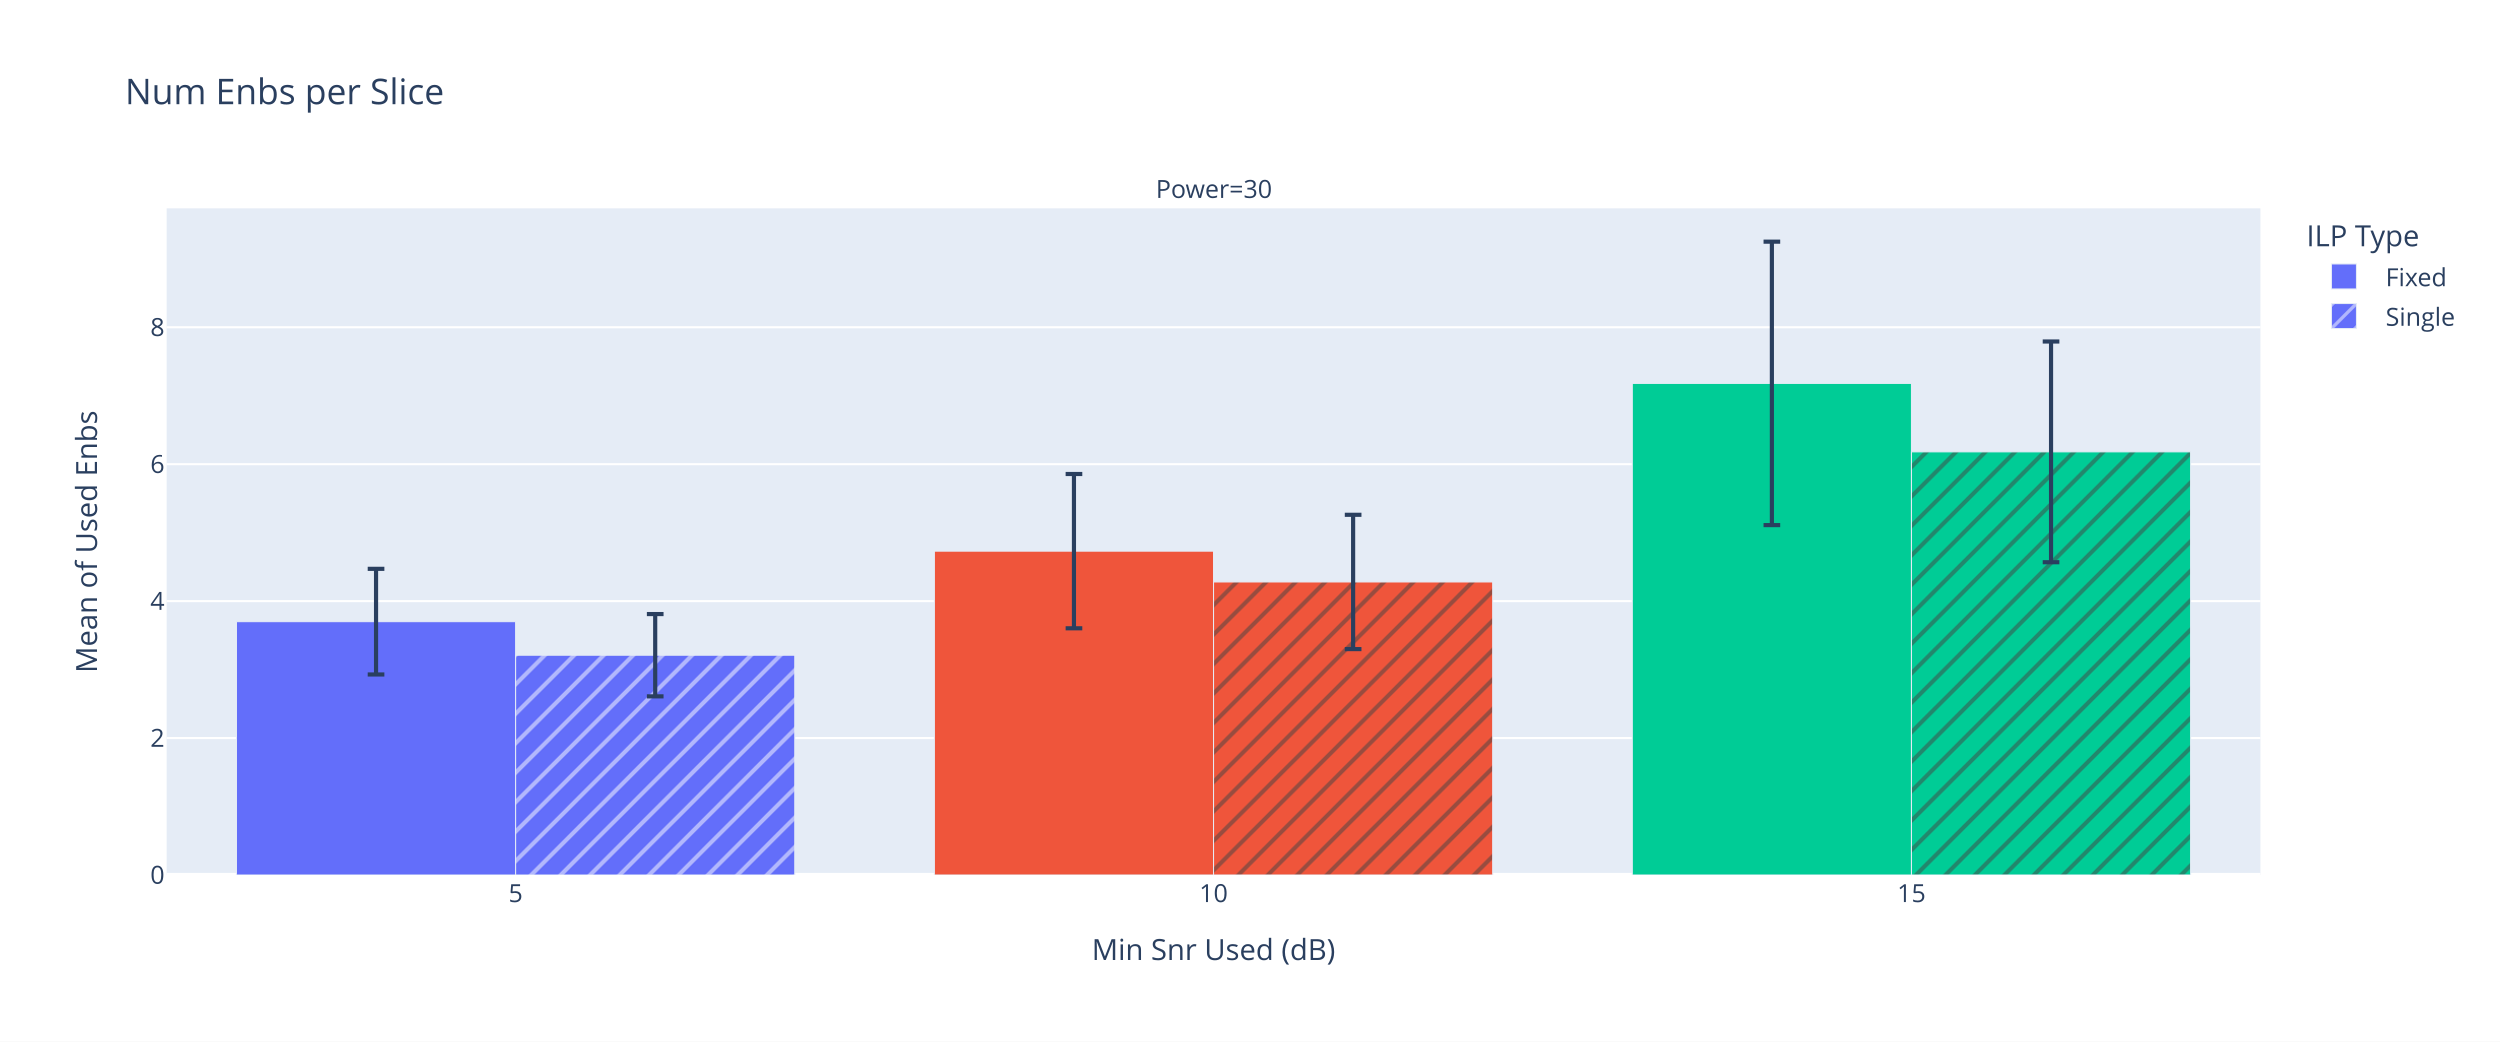
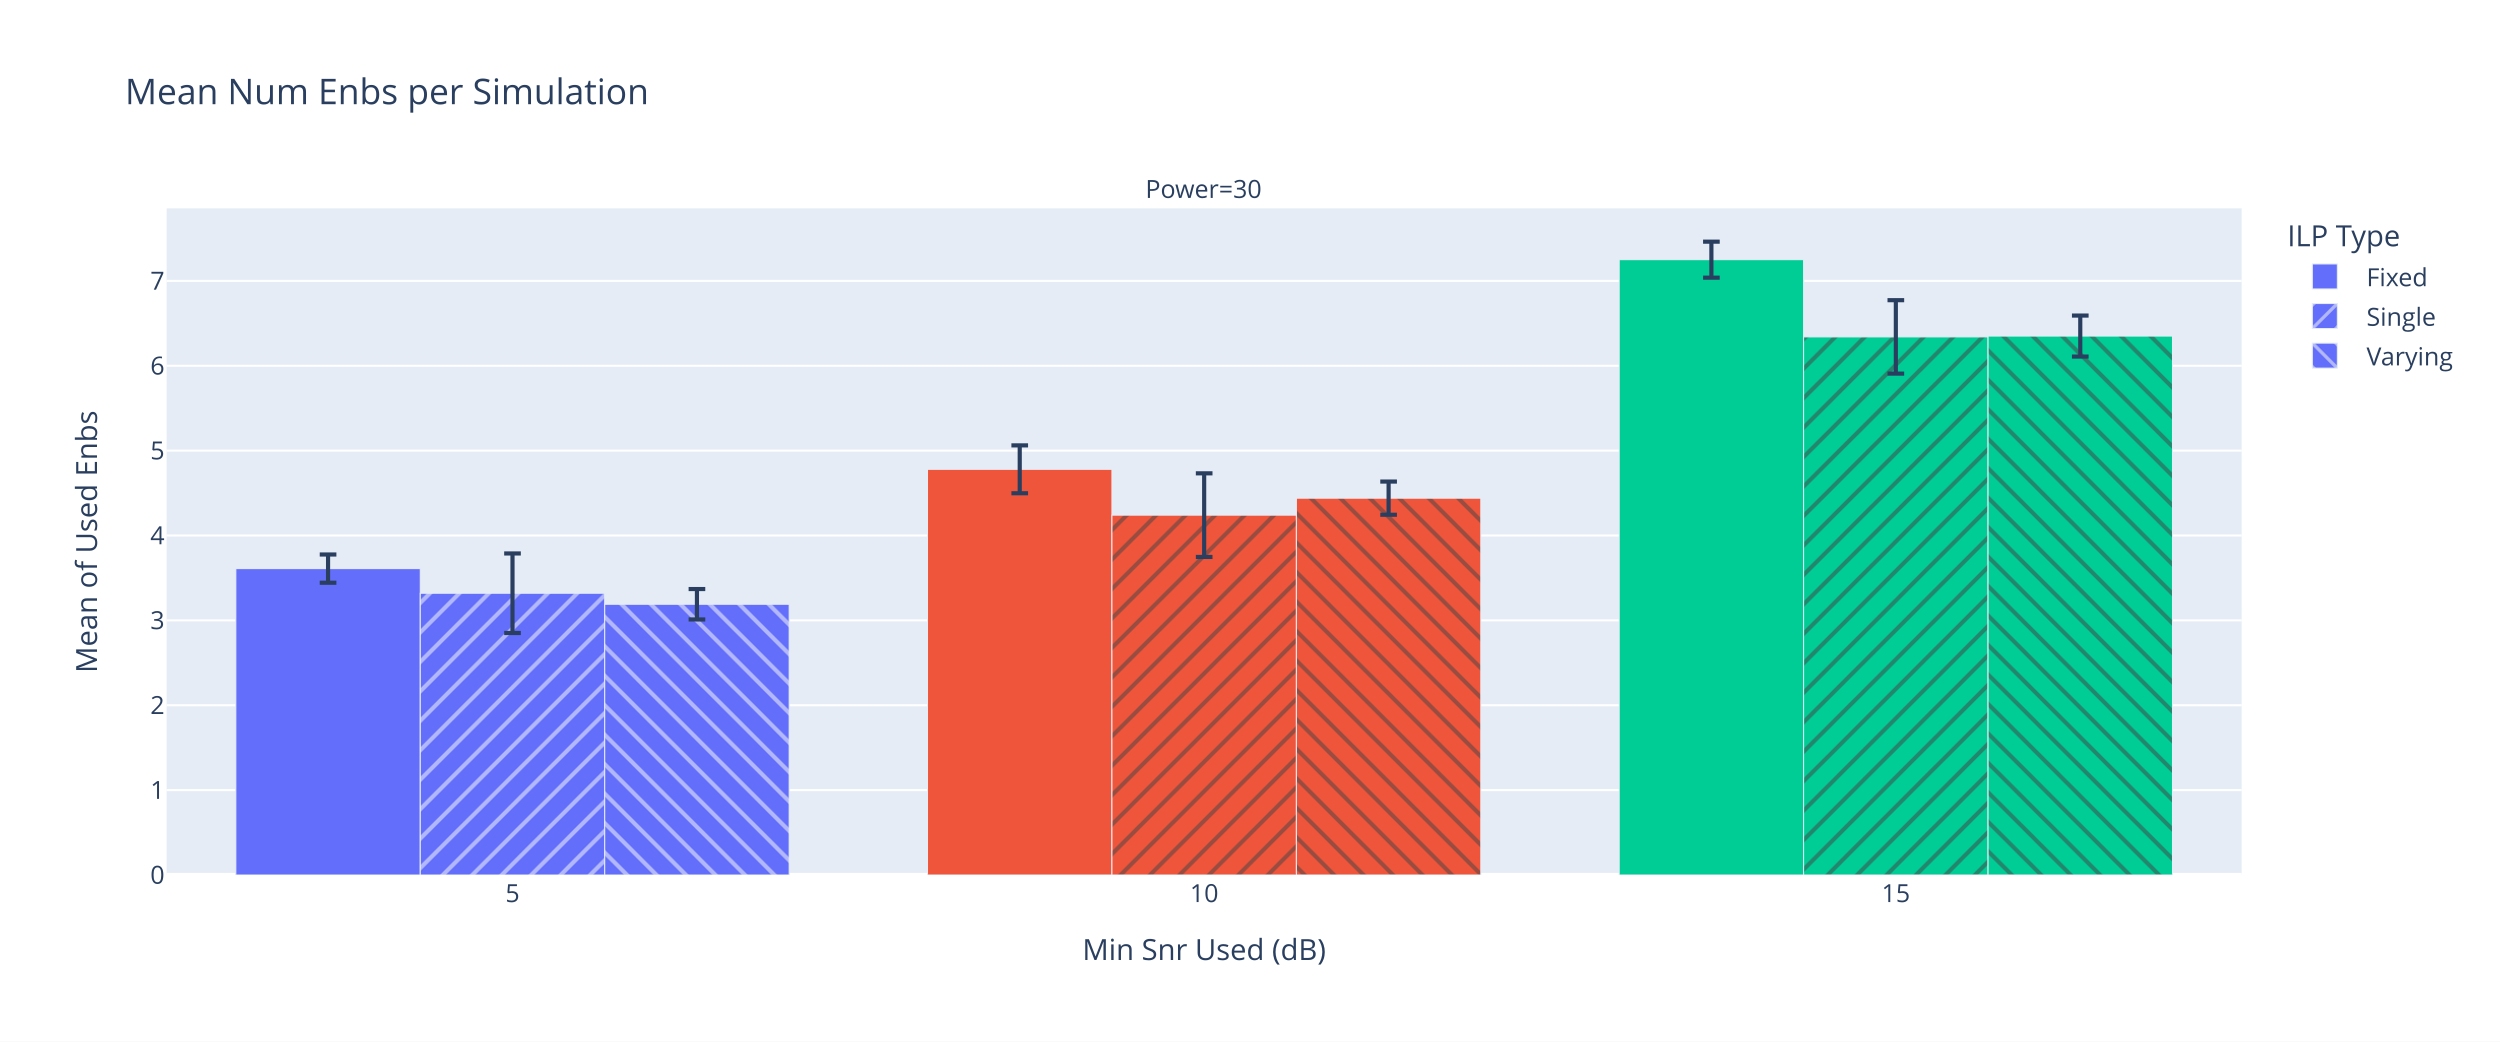
<svg xmlns="http://www.w3.org/2000/svg" class="main-svg" width="1200" height="500" style="" viewBox="0 0 1200 500">
  <rect x="0" y="0" width="1200" height="500" style="fill: rgb(255, 255, 255); fill-opacity: 1;" />
-   <defs id="defs-7af173">
+   <defs id="defs-cbb36b">
    <g class="clips">
-       <clipPath id="clip7af173xyplot" class="plotclip">
-         <rect width="1005" height="320" />
+       <clipPath id="clipcbb36bxyplot" class="plotclip">
+         <rect width="996" height="320" />
      </clipPath>
-       <clipPath class="axesclip" id="clip7af173x">
-         <rect x="80" y="0" width="1005" height="500" />
+       <clipPath class="axesclip" id="clipcbb36bx">
+         <rect x="80" y="0" width="996" height="500" />
      </clipPath>
-       <clipPath class="axesclip" id="clip7af173y">
+       <clipPath class="axesclip" id="clipcbb36by">
        <rect x="0" y="100" width="1200" height="320" />
      </clipPath>
-       <clipPath class="axesclip" id="clip7af173xy">
-         <rect x="80" y="100" width="1005" height="320" />
+       <clipPath class="axesclip" id="clipcbb36bxy">
+         <rect x="80" y="100" width="996" height="320" />
      </clipPath>
    </g>
    <g class="gradients" />
    <g class="patterns">
-       <pattern id="p7af173-legend-3c09bc" width="14.142px" height="14.142px" patternUnits="userSpaceOnUse" patternTransform="scale(0.8)">
+       <pattern id="pcbb36b-legend-118330" width="14.142px" height="14.142px" patternUnits="userSpaceOnUse" patternTransform="scale(0.8)">
        <rect width="14.142px" height="14.142px" fill="#636efa" />
        <path d="M-3.536,3.536l7.071,-7.071M0,14.142L14.142,0M10.607,17.678l7.071,-7.071" opacity="0.5" stroke="#fff" stroke-width="2px" />
      </pattern>
-       <pattern id="p7af173-3c09bc" width="14.142px" height="14.142px" patternUnits="userSpaceOnUse" patternTransform="">
+       <pattern id="pcbb36b-legend-09b10f" width="14.142px" height="14.142px" patternUnits="userSpaceOnUse" patternTransform="scale(0.8)">
+         <rect width="14.142px" height="14.142px" fill="#636efa" />
+         <path d="M10.607,-3.536l7.071,7.071M0,0L14.142,14.142M-3.536,10.607l7.071,7.071" opacity="0.5" stroke="#fff" stroke-width="2px" />
+       </pattern>
+       <pattern id="pcbb36b-118330" width="14.142px" height="14.142px" patternUnits="userSpaceOnUse" patternTransform="">
        <rect width="14.142px" height="14.142px" fill="#636efa" />
        <path d="M-3.536,3.536l7.071,-7.071M0,14.142L14.142,0M10.607,17.678l7.071,-7.071" opacity="0.5" stroke="#fff" stroke-width="2px" />
      </pattern>
-       <pattern id="p7af173-c9fa5c" width="14.142px" height="14.142px" patternUnits="userSpaceOnUse" patternTransform="">
+       <pattern id="pcbb36b-09b10f" width="14.142px" height="14.142px" patternUnits="userSpaceOnUse" patternTransform="">
+         <rect width="14.142px" height="14.142px" fill="#636efa" />
+         <path d="M10.607,-3.536l7.071,7.071M0,0L14.142,14.142M-3.536,10.607l7.071,7.071" opacity="0.5" stroke="#fff" stroke-width="2px" />
+       </pattern>
+       <pattern id="pcbb36b-9903b0" width="14.142px" height="14.142px" patternUnits="userSpaceOnUse" patternTransform="">
        <rect width="14.142px" height="14.142px" fill="#EF553B" />
        <path d="M-3.536,3.536l7.071,-7.071M0,14.142L14.142,0M10.607,17.678l7.071,-7.071" opacity="0.5" stroke="#444" stroke-width="2px" />
      </pattern>
-       <pattern id="p7af173-643a96" width="14.142px" height="14.142px" patternUnits="userSpaceOnUse" patternTransform="">
+       <pattern id="pcbb36b-bbc622" width="14.142px" height="14.142px" patternUnits="userSpaceOnUse" patternTransform="">
+         <rect width="14.142px" height="14.142px" fill="#EF553B" />
+         <path d="M10.607,-3.536l7.071,7.071M0,0L14.142,14.142M-3.536,10.607l7.071,7.071" opacity="0.5" stroke="#444" stroke-width="2px" />
+       </pattern>
+       <pattern id="pcbb36b-cab4e7" width="14.142px" height="14.142px" patternUnits="userSpaceOnUse" patternTransform="">
        <rect width="14.142px" height="14.142px" fill="#00cc96" />
        <path d="M-3.536,3.536l7.071,-7.071M0,14.142L14.142,0M10.607,17.678l7.071,-7.071" opacity="0.5" stroke="#444" stroke-width="2px" />
      </pattern>
+       <pattern id="pcbb36b-b8f85b" width="14.142px" height="14.142px" patternUnits="userSpaceOnUse" patternTransform="">
+         <rect width="14.142px" height="14.142px" fill="#00cc96" />
+         <path d="M10.607,-3.536l7.071,7.071M0,0L14.142,14.142M-3.536,10.607l7.071,7.071" opacity="0.5" stroke="#444" stroke-width="2px" />
+       </pattern>
    </g>
  </defs>
  <g class="bglayer">
-     <rect class="bg" x="80" y="100" width="1005" height="320" style="fill: rgb(229, 236, 246); fill-opacity: 1; stroke-width: 0;" />
+     <rect class="bg" x="80" y="100" width="996" height="320" style="fill: rgb(229, 236, 246); fill-opacity: 1; stroke-width: 0;" />
  </g>
  <g class="layer-below">
    <g class="imagelayer" />
    <g class="shapelayer" />
  </g>
  <g class="cartesianlayer">
    <g class="subplot xy">
      <g class="layer-subplot">
        <g class="shapelayer" />
        <g class="imagelayer" />
      </g>
      <g class="minor-gridlayer">
        <g class="x" />
        <g class="y" />
      </g>
      <g class="gridlayer">
        <g class="x" />
        <g class="y">
-           <path class="ygrid crisp" transform="translate(0,354.27)" d="M80,0h1005" style="stroke: rgb(255, 255, 255); stroke-opacity: 1; stroke-width: 1px;" />
-           <path class="ygrid crisp" transform="translate(0,288.54)" d="M80,0h1005" style="stroke: rgb(255, 255, 255); stroke-opacity: 1; stroke-width: 1px;" />
-           <path class="ygrid crisp" transform="translate(0,222.81)" d="M80,0h1005" style="stroke: rgb(255, 255, 255); stroke-opacity: 1; stroke-width: 1px;" />
-           <path class="ygrid crisp" transform="translate(0,157.08)" d="M80,0h1005" style="stroke: rgb(255, 255, 255); stroke-opacity: 1; stroke-width: 1px;" />
+           <path class="ygrid crisp" transform="translate(0,379.26)" d="M80,0h996" style="stroke: rgb(255, 255, 255); stroke-opacity: 1; stroke-width: 1px;" />
+           <path class="ygrid crisp" transform="translate(0,338.52)" d="M80,0h996" style="stroke: rgb(255, 255, 255); stroke-opacity: 1; stroke-width: 1px;" />
+           <path class="ygrid crisp" transform="translate(0,297.78)" d="M80,0h996" style="stroke: rgb(255, 255, 255); stroke-opacity: 1; stroke-width: 1px;" />
+           <path class="ygrid crisp" transform="translate(0,257.04)" d="M80,0h996" style="stroke: rgb(255, 255, 255); stroke-opacity: 1; stroke-width: 1px;" />
+           <path class="ygrid crisp" transform="translate(0,216.3)" d="M80,0h996" style="stroke: rgb(255, 255, 255); stroke-opacity: 1; stroke-width: 1px;" />
+           <path class="ygrid crisp" transform="translate(0,175.57)" d="M80,0h996" style="stroke: rgb(255, 255, 255); stroke-opacity: 1; stroke-width: 1px;" />
+           <path class="ygrid crisp" transform="translate(0,134.83)" d="M80,0h996" style="stroke: rgb(255, 255, 255); stroke-opacity: 1; stroke-width: 1px;" />
        </g>
      </g>
      <g class="zerolinelayer">
-         <path class="yzl zl crisp" transform="translate(0,420)" d="M80,0h1005" style="stroke: rgb(255, 255, 255); stroke-opacity: 1; stroke-width: 2px;" />
+         <path class="yzl zl crisp" transform="translate(0,420)" d="M80,0h996" style="stroke: rgb(255, 255, 255); stroke-opacity: 1; stroke-width: 2px;" />
      </g>
      <path class="xlines-below" />
      <path class="ylines-below" />
      <g class="overlines-below" />
      <g class="xaxislayer-below" />
      <g class="yaxislayer-below" />
      <g class="overaxes-below" />
-       <g class="plot" transform="translate(80,100)" clip-path="url(#clip7af173xyplot)">
+       <g class="plot" transform="translate(80,100)" clip-path="url(#clipcbb36bxyplot)">
        <g class="barlayer mlayer">
          <g class="trace bars" style="opacity: 1;">
            <g class="points">
              <g class="point">
-                 <path d="M33.5,320V198.4H167.5V320Z" style="vector-effect: non-scaling-stroke; opacity: 1; stroke-width: 0.5px; fill: rgb(99, 110, 250); fill-opacity: 1; stroke: rgb(229, 236, 246); stroke-opacity: 1;" />
-               </g>
-             </g>
-             <g class="errorbar">
-               <path class="yerror" d="M96.5,173.04h8m-4,0V223.75m-4,0h8" style="vector-effect: non-scaling-stroke; stroke-width: 2px; stroke: rgb(42, 63, 95); stroke-opacity: 1;" />
-             </g>
-           </g>
-           <g class="trace bars" style="opacity: 1;">
-             <g class="points">
-               <g class="point">
-                 <path d="M167.5,320V214.5H301.5V320Z" class="pattern_filled" style="vector-effect: non-scaling-stroke; opacity: 1; stroke-width: 0.5px; fill: url('#p7af173-3c09bc'); stroke: rgb(229, 236, 246); stroke-opacity: 1;" />
-               </g>
-             </g>
-             <g class="errorbar">
-               <path class="yerror" d="M230.5,194.75h8m-4,0V234.25m-4,0h8" style="vector-effect: non-scaling-stroke; stroke-width: 2px; stroke: rgb(42, 63, 95); stroke-opacity: 1;" />
-             </g>
-           </g>
-           <g class="trace bars" style="opacity: 1;">
-             <g class="points">
-               <g class="point">
-                 <path d="M368.5,320V164.55H502.5V320Z" style="vector-effect: non-scaling-stroke; opacity: 1; stroke-width: 0.5px; fill: rgb(239, 85, 59); fill-opacity: 1; stroke: rgb(229, 236, 246); stroke-opacity: 1;" />
-               </g>
-             </g>
-             <g class="errorbar">
-               <path class="yerror" d="M431.5,127.52h8m-4,0V201.58m-4,0h8" style="vector-effect: non-scaling-stroke; stroke-width: 2px; stroke: rgb(42, 63, 95); stroke-opacity: 1;" />
-             </g>
-           </g>
-           <g class="trace bars" style="opacity: 1;">
-             <g class="points">
-               <g class="point">
-                 <path d="M502.5,320V179.34H636.5V320Z" class="pattern_filled" style="vector-effect: non-scaling-stroke; opacity: 1; stroke-width: 0.5px; fill: url('#p7af173-c9fa5c'); stroke: rgb(229, 236, 246); stroke-opacity: 1;" />
-               </g>
-             </g>
-             <g class="errorbar">
-               <path class="yerror" d="M565.5,147.1h8m-4,0V211.57m-4,0h8" style="vector-effect: non-scaling-stroke; stroke-width: 2px; stroke: rgb(42, 63, 95); stroke-opacity: 1;" />
-             </g>
-           </g>
-           <g class="trace bars" style="opacity: 1;">
-             <g class="points">
-               <g class="point">
-                 <path d="M703.5,320V84.03H837.5V320Z" style="vector-effect: non-scaling-stroke; opacity: 1; stroke-width: 0.5px; fill: rgb(0, 204, 150); fill-opacity: 1; stroke: rgb(229, 236, 246); stroke-opacity: 1;" />
-               </g>
-             </g>
-             <g class="errorbar">
-               <path class="yerror" d="M766.5,16h8m-4,0V152.05m-4,0h8" style="vector-effect: non-scaling-stroke; stroke-width: 2px; stroke: rgb(42, 63, 95); stroke-opacity: 1;" />
-             </g>
-           </g>
-           <g class="trace bars" style="opacity: 1;">
-             <g class="points">
-               <g class="point">
-                 <path d="M837.5,320V116.89H971.5V320Z" class="pattern_filled" style="vector-effect: non-scaling-stroke; opacity: 1; stroke-width: 0.5px; fill: url('#p7af173-643a96'); stroke: rgb(229, 236, 246); stroke-opacity: 1;" />
-               </g>
-             </g>
-             <g class="errorbar">
-               <path class="yerror" d="M900.5,63.92h8m-4,0V169.87m-4,0h8" style="vector-effect: non-scaling-stroke; stroke-width: 2px; stroke: rgb(42, 63, 95); stroke-opacity: 1;" />
+                 <path d="M33.2,320V172.93H121.73V320Z" style="vector-effect: non-scaling-stroke; opacity: 1; stroke-width: 0.5px; fill: rgb(99, 110, 250); fill-opacity: 1; stroke: rgb(229, 236, 246); stroke-opacity: 1;" />
+               </g>
+             </g>
+             <g class="errorbar">
+               <path class="yerror" d="M73.47,166.16h8m-4,0V179.71m-4,0h8" style="vector-effect: non-scaling-stroke; stroke-width: 2px; stroke: rgb(42, 63, 95); stroke-opacity: 1;" />
+             </g>
+           </g>
+           <g class="trace bars" style="opacity: 1;">
+             <g class="points">
+               <g class="point">
+                 <path d="M121.73,320V184.75H210.27V320Z" class="pattern_filled" style="vector-effect: non-scaling-stroke; opacity: 1; stroke-width: 0.5px; fill: url('#pcbb36b-118330'); stroke: rgb(229, 236, 246); stroke-opacity: 1;" />
+               </g>
+             </g>
+             <g class="errorbar">
+               <path class="yerror" d="M162,165.66h8m-4,0V203.84m-4,0h8" style="vector-effect: non-scaling-stroke; stroke-width: 2px; stroke: rgb(42, 63, 95); stroke-opacity: 1;" />
+             </g>
+           </g>
+           <g class="trace bars" style="opacity: 1;">
+             <g class="points">
+               <g class="point">
+                 <path d="M210.27,320V190.04H298.8V320Z" class="pattern_filled" style="vector-effect: non-scaling-stroke; opacity: 1; stroke-width: 0.5px; fill: url('#pcbb36b-09b10f'); stroke: rgb(229, 236, 246); stroke-opacity: 1;" />
+               </g>
+             </g>
+             <g class="errorbar">
+               <path class="yerror" d="M250.53,182.74h8m-4,0V197.34m-4,0h8" style="vector-effect: non-scaling-stroke; stroke-width: 2px; stroke: rgb(42, 63, 95); stroke-opacity: 1;" />
+             </g>
+           </g>
+           <g class="trace bars" style="opacity: 1;">
+             <g class="points">
+               <g class="point">
+                 <path d="M365.2,320V125.27H453.73V320Z" style="vector-effect: non-scaling-stroke; opacity: 1; stroke-width: 0.5px; fill: rgb(239, 85, 59); fill-opacity: 1; stroke: rgb(229, 236, 246); stroke-opacity: 1;" />
+               </g>
+             </g>
+             <g class="errorbar">
+               <path class="yerror" d="M405.47,113.78h8m-4,0V136.76m-4,0h8" style="vector-effect: non-scaling-stroke; stroke-width: 2px; stroke: rgb(42, 63, 95); stroke-opacity: 1;" />
+             </g>
+           </g>
+           <g class="trace bars" style="opacity: 1;">
+             <g class="points">
+               <g class="point">
+                 <path d="M453.73,320V147.27H542.27V320Z" class="pattern_filled" style="vector-effect: non-scaling-stroke; opacity: 1; stroke-width: 0.5px; fill: url('#pcbb36b-9903b0'); stroke: rgb(229, 236, 246); stroke-opacity: 1;" />
+               </g>
+             </g>
+             <g class="errorbar">
+               <path class="yerror" d="M494,127.2h8m-4,0V167.34m-4,0h8" style="vector-effect: non-scaling-stroke; stroke-width: 2px; stroke: rgb(42, 63, 95); stroke-opacity: 1;" />
+             </g>
+           </g>
+           <g class="trace bars" style="opacity: 1;">
+             <g class="points">
+               <g class="point">
+                 <path d="M542.27,320V139.12H630.8V320Z" class="pattern_filled" style="vector-effect: non-scaling-stroke; opacity: 1; stroke-width: 0.5px; fill: url('#pcbb36b-bbc622'); stroke: rgb(229, 236, 246); stroke-opacity: 1;" />
+               </g>
+             </g>
+             <g class="errorbar">
+               <path class="yerror" d="M582.53,131.15h8m-4,0V147.08m-4,0h8" style="vector-effect: non-scaling-stroke; stroke-width: 2px; stroke: rgb(42, 63, 95); stroke-opacity: 1;" />
+             </g>
+           </g>
+           <g class="trace bars" style="opacity: 1;">
+             <g class="points">
+               <g class="point">
+                 <path d="M697.2,320V24.64H785.73V320Z" style="vector-effect: non-scaling-stroke; opacity: 1; stroke-width: 0.5px; fill: rgb(0, 204, 150); fill-opacity: 1; stroke: rgb(229, 236, 246); stroke-opacity: 1;" />
+               </g>
+             </g>
+             <g class="errorbar">
+               <path class="yerror" d="M737.47,16h8m-4,0V33.28m-4,0h8" style="vector-effect: non-scaling-stroke; stroke-width: 2px; stroke: rgb(42, 63, 95); stroke-opacity: 1;" />
+             </g>
+           </g>
+           <g class="trace bars" style="opacity: 1;">
+             <g class="points">
+               <g class="point">
+                 <path d="M785.73,320V61.71H874.27V320Z" class="pattern_filled" style="vector-effect: non-scaling-stroke; opacity: 1; stroke-width: 0.5px; fill: url('#pcbb36b-cab4e7'); stroke: rgb(229, 236, 246); stroke-opacity: 1;" />
+               </g>
+             </g>
+             <g class="errorbar">
+               <path class="yerror" d="M826,44.09h8m-4,0V79.34m-4,0h8" style="vector-effect: non-scaling-stroke; stroke-width: 2px; stroke: rgb(42, 63, 95); stroke-opacity: 1;" />
+             </g>
+           </g>
+           <g class="trace bars" style="opacity: 1;">
+             <g class="points">
+               <g class="point">
+                 <path d="M874.27,320V61.31H962.8V320Z" class="pattern_filled" style="vector-effect: non-scaling-stroke; opacity: 1; stroke-width: 0.5px; fill: url('#pcbb36b-b8f85b'); stroke: rgb(229, 236, 246); stroke-opacity: 1;" />
+               </g>
+             </g>
+             <g class="errorbar">
+               <path class="yerror" d="M914.53,51.47h8m-4,0V71.15m-4,0h8" style="vector-effect: non-scaling-stroke; stroke-width: 2px; stroke: rgb(42, 63, 95); stroke-opacity: 1;" />
            </g>
          </g>
        </g>
      </g>
      <g class="overplot" />
      <path class="xlines-above crisp" d="M0,0" style="fill: none;" />
      <path class="ylines-above crisp" d="M0,0" style="fill: none;" />
      <g class="overlines-above" />
      <g class="xaxislayer-above">
        <g class="xtick">
-           <text text-anchor="middle" x="0" y="433" transform="translate(247.5,0)" style="font-family: 'Open Sans', verdana, arial, sans-serif; font-size: 12px; fill: rgb(42, 63, 95); fill-opacity: 1; white-space: pre; opacity: 1;">5</text>
+           <text text-anchor="middle" x="0" y="433" transform="translate(246,0)" style="font-family: 'Open Sans', verdana, arial, sans-serif; font-size: 12px; fill: rgb(42, 63, 95); fill-opacity: 1; white-space: pre; opacity: 1;">5</text>
        </g>
        <g class="xtick">
-           <text text-anchor="middle" x="0" y="433" transform="translate(582.5,0)" style="font-family: 'Open Sans', verdana, arial, sans-serif; font-size: 12px; fill: rgb(42, 63, 95); fill-opacity: 1; white-space: pre; opacity: 1;">10</text>
+           <text text-anchor="middle" x="0" y="433" transform="translate(578,0)" style="font-family: 'Open Sans', verdana, arial, sans-serif; font-size: 12px; fill: rgb(42, 63, 95); fill-opacity: 1; white-space: pre; opacity: 1;">10</text>
        </g>
        <g class="xtick">
-           <text text-anchor="middle" x="0" y="433" transform="translate(917.5,0)" style="font-family: 'Open Sans', verdana, arial, sans-serif; font-size: 12px; fill: rgb(42, 63, 95); fill-opacity: 1; white-space: pre; opacity: 1;">15</text>
+           <text text-anchor="middle" x="0" y="433" transform="translate(910,0)" style="font-family: 'Open Sans', verdana, arial, sans-serif; font-size: 12px; fill: rgb(42, 63, 95); fill-opacity: 1; white-space: pre; opacity: 1;">15</text>
        </g>
      </g>
      <g class="yaxislayer-above">
        <g class="ytick">
          <text text-anchor="end" x="79" y="4.2" transform="translate(0,420)" style="font-family: 'Open Sans', verdana, arial, sans-serif; font-size: 12px; fill: rgb(42, 63, 95); fill-opacity: 1; white-space: pre; opacity: 1;">0</text>
        </g>
        <g class="ytick">
-           <text text-anchor="end" x="79" y="4.2" style="font-family: 'Open Sans', verdana, arial, sans-serif; font-size: 12px; fill: rgb(42, 63, 95); fill-opacity: 1; white-space: pre; opacity: 1;" transform="translate(0,354.27)">2</text>
-         </g>
-         <g class="ytick">
-           <text text-anchor="end" x="79" y="4.2" style="font-family: 'Open Sans', verdana, arial, sans-serif; font-size: 12px; fill: rgb(42, 63, 95); fill-opacity: 1; white-space: pre; opacity: 1;" transform="translate(0,288.54)">4</text>
-         </g>
-         <g class="ytick">
-           <text text-anchor="end" x="79" y="4.2" style="font-family: 'Open Sans', verdana, arial, sans-serif; font-size: 12px; fill: rgb(42, 63, 95); fill-opacity: 1; white-space: pre; opacity: 1;" transform="translate(0,222.81)">6</text>
-         </g>
-         <g class="ytick">
-           <text text-anchor="end" x="79" y="4.2" style="font-family: 'Open Sans', verdana, arial, sans-serif; font-size: 12px; fill: rgb(42, 63, 95); fill-opacity: 1; white-space: pre; opacity: 1;" transform="translate(0,157.08)">8</text>
+           <text text-anchor="end" x="79" y="4.2" style="font-family: 'Open Sans', verdana, arial, sans-serif; font-size: 12px; fill: rgb(42, 63, 95); fill-opacity: 1; white-space: pre; opacity: 1;" transform="translate(0,379.26)">1</text>
+         </g>
+         <g class="ytick">
+           <text text-anchor="end" x="79" y="4.2" style="font-family: 'Open Sans', verdana, arial, sans-serif; font-size: 12px; fill: rgb(42, 63, 95); fill-opacity: 1; white-space: pre; opacity: 1;" transform="translate(0,338.52)">2</text>
+         </g>
+         <g class="ytick">
+           <text text-anchor="end" x="79" y="4.2" style="font-family: 'Open Sans', verdana, arial, sans-serif; font-size: 12px; fill: rgb(42, 63, 95); fill-opacity: 1; white-space: pre; opacity: 1;" transform="translate(0,297.78)">3</text>
+         </g>
+         <g class="ytick">
+           <text text-anchor="end" x="79" y="4.2" style="font-family: 'Open Sans', verdana, arial, sans-serif; font-size: 12px; fill: rgb(42, 63, 95); fill-opacity: 1; white-space: pre; opacity: 1;" transform="translate(0,257.04)">4</text>
+         </g>
+         <g class="ytick">
+           <text text-anchor="end" x="79" y="4.2" style="font-family: 'Open Sans', verdana, arial, sans-serif; font-size: 12px; fill: rgb(42, 63, 95); fill-opacity: 1; white-space: pre; opacity: 1;" transform="translate(0,216.3)">5</text>
+         </g>
+         <g class="ytick">
+           <text text-anchor="end" x="79" y="4.2" style="font-family: 'Open Sans', verdana, arial, sans-serif; font-size: 12px; fill: rgb(42, 63, 95); fill-opacity: 1; white-space: pre; opacity: 1;" transform="translate(0,175.57)">6</text>
+         </g>
+         <g class="ytick">
+           <text text-anchor="end" x="79" y="4.2" style="font-family: 'Open Sans', verdana, arial, sans-serif; font-size: 12px; fill: rgb(42, 63, 95); fill-opacity: 1; white-space: pre; opacity: 1;" transform="translate(0,134.83)">7</text>
        </g>
      </g>
      <g class="overaxes-above" />
    </g>
  </g>
  <g class="polarlayer" />
  <g class="smithlayer" />
  <g class="ternarylayer" />
  <g class="geolayer" />
  <g class="funnelarealayer" />
  <g class="pielayer" />
  <g class="iciclelayer" />
  <g class="treemaplayer" />
  <g class="sunburstlayer" />
  <g class="glimages" />
-   <defs id="topdefs-7af173">
+   <defs id="topdefs-cbb36b">
    <g class="clips" />
-     <clipPath id="legend7af173">
-       <rect width="83" height="67" x="0" y="0" />
+     <clipPath id="legendcbb36b">
+       <rect width="92" height="86" x="0" y="0" />
    </clipPath>
  </defs>
  <g class="layer-above">
    <g class="imagelayer" />
    <g class="shapelayer" />
  </g>
  <g class="infolayer">
-     <g class="legend" pointer-events="all" transform="translate(1105.1,100)">
-       <rect class="bg" shape-rendering="crispEdges" style="stroke: rgb(68, 68, 68); stroke-opacity: 1; fill: rgb(255, 255, 255); fill-opacity: 1; stroke-width: 0px;" width="83" height="67" x="0" y="0" />
-       <g class="scrollbox" transform="" clip-path="url(#legend7af173)">
+     <g class="legend" pointer-events="all" transform="translate(1095.92,100)">
+       <rect class="bg" shape-rendering="crispEdges" style="stroke: rgb(68, 68, 68); stroke-opacity: 1; fill: rgb(255, 255, 255); fill-opacity: 1; stroke-width: 0px;" width="92" height="86" x="0" y="0" />
+       <g class="scrollbox" transform="" clip-path="url(#legendcbb36b)">
        <text class="legendtitletext" text-anchor="start" x="2" y="18.2" style="font-family: 'Open Sans', verdana, arial, sans-serif; font-size: 14px; fill: rgb(42, 63, 95); fill-opacity: 1; white-space: pre;">ILP Type</text>
        <g class="groups" transform="">
          <g class="traces" transform="translate(0,32.7)" style="opacity: 1;">
            <text class="legendtext" text-anchor="start" x="40" y="4.68" style="font-family: 'Open Sans', verdana, arial, sans-serif; font-size: 12px; fill: rgb(42, 63, 95); fill-opacity: 1; white-space: pre;">Fixed</text>
            <g class="layers" style="opacity: 1;">
              <g class="legendfill" />
              <g class="legendlines" />
              <g class="legendsymbols">
                <g class="legendpoints">
                  <path class="legendundefined" d="M6,6H-6V-6H6Z" transform="translate(20,0)" style="stroke-width: 0.5px; fill: rgb(99, 110, 250); fill-opacity: 1; stroke: rgb(229, 236, 246); stroke-opacity: 1;" />
                </g>
              </g>
            </g>
-             <rect class="legendtoggle" x="0" y="-9.5" width="77.016" height="19" style="fill: rgb(0, 0, 0); fill-opacity: 0;" />
+             <rect class="legendtoggle" x="0" y="-9.5" width="86.422" height="19" style="fill: rgb(0, 0, 0); fill-opacity: 0;" />
          </g>
        </g>
        <g class="groups" transform="">
          <g class="traces" transform="translate(0,51.7)" style="opacity: 1;">
            <text class="legendtext" text-anchor="start" x="40" y="4.68" style="font-family: 'Open Sans', verdana, arial, sans-serif; font-size: 12px; fill: rgb(42, 63, 95); fill-opacity: 1; white-space: pre;">Single</text>
            <g class="layers" style="opacity: 1;">
              <g class="legendfill" />
              <g class="legendlines" />
              <g class="legendsymbols">
                <g class="legendpoints">
-                   <path class="legendundefined pattern_filled" d="M6,6H-6V-6H6Z" transform="translate(20,0)" style="stroke-width: 0.5px; fill: url('#p7af173-legend-3c09bc'); stroke: rgb(229, 236, 246); stroke-opacity: 1;" />
+                   <path class="legendundefined pattern_filled" d="M6,6H-6V-6H6Z" transform="translate(20,0)" style="stroke-width: 0.5px; fill: url('#pcbb36b-legend-118330'); stroke: rgb(229, 236, 246); stroke-opacity: 1;" />
                </g>
              </g>
            </g>
-             <rect class="legendtoggle" x="0" y="-9.5" width="77.016" height="19" style="fill: rgb(0, 0, 0); fill-opacity: 0;" />
+             <rect class="legendtoggle" x="0" y="-9.5" width="86.422" height="19" style="fill: rgb(0, 0, 0); fill-opacity: 0;" />
+           </g>
+         </g>
+         <g class="groups" transform="">
+           <g class="traces" transform="translate(0,70.7)" style="opacity: 1;">
+             <text class="legendtext" text-anchor="start" x="40" y="4.68" style="font-family: 'Open Sans', verdana, arial, sans-serif; font-size: 12px; fill: rgb(42, 63, 95); fill-opacity: 1; white-space: pre;">Varying</text>
+             <g class="layers" style="opacity: 1;">
+               <g class="legendfill" />
+               <g class="legendlines" />
+               <g class="legendsymbols">
+                 <g class="legendpoints">
+                   <path class="legendundefined pattern_filled" d="M6,6H-6V-6H6Z" transform="translate(20,0)" style="stroke-width: 0.5px; fill: url('#pcbb36b-legend-09b10f'); stroke: rgb(229, 236, 246); stroke-opacity: 1;" />
+                 </g>
+               </g>
+             </g>
+             <rect class="legendtoggle" x="0" y="-9.5" width="86.422" height="19" style="fill: rgb(0, 0, 0); fill-opacity: 0;" />
          </g>
        </g>
      </g>
      <rect class="scrollbar" rx="20" ry="3" width="0" height="0" style="fill: rgb(128, 139, 164); fill-opacity: 1;" x="0" y="0" />
    </g>
    <g class="g-gtitle">
-       <text class="gtitle" x="60" y="50" text-anchor="start" dy="0em" style="font-family: 'Open Sans', verdana, arial, sans-serif; font-size: 17px; fill: rgb(42, 63, 95); opacity: 1; font-weight: normal; white-space: pre;">Num Enbs per Slice</text>
+       <text class="gtitle" x="60" y="50" text-anchor="start" dy="0em" style="font-family: 'Open Sans', verdana, arial, sans-serif; font-size: 17px; fill: rgb(42, 63, 95); opacity: 1; font-weight: normal; white-space: pre;">Mean Num Enbs per Simulation</text>
    </g>
    <g class="g-xtitle">
-       <text class="xtitle" x="582.5" y="460.8" text-anchor="middle" style="font-family: 'Open Sans', verdana, arial, sans-serif; font-size: 14px; fill: rgb(42, 63, 95); opacity: 1; font-weight: normal; white-space: pre;">Min Snr Used (dB)</text>
+       <text class="xtitle" x="578" y="460.8" text-anchor="middle" style="font-family: 'Open Sans', verdana, arial, sans-serif; font-size: 14px; fill: rgb(42, 63, 95); opacity: 1; font-weight: normal; white-space: pre;">Min Snr Used (dB)</text>
    </g>
    <g class="g-ytitle">
      <text class="ytitle" transform="rotate(-90,46.55938,260)" x="46.559" y="260" text-anchor="middle" style="font-family: 'Open Sans', verdana, arial, sans-serif; font-size: 14px; fill: rgb(42, 63, 95); opacity: 1; font-weight: normal; white-space: pre;">Mean of Used Enbs</text>
    </g>
    <g class="annotation" data-index="0" style="opacity: 1;">
-       <g class="annotation-text-g" transform="rotate(0,582.5,90.5)">
-         <g class="cursor-pointer" transform="translate(550,81)">
+       <g class="annotation-text-g" transform="rotate(0,578,90.5)">
+         <g class="cursor-pointer" transform="translate(545,81)">
          <rect class="bg" x="0.5" y="0.5" width="65" height="18" style="stroke-width: 1px; stroke: rgb(0, 0, 0); stroke-opacity: 0; fill: rgb(0, 0, 0); fill-opacity: 0;" />
          <text class="annotation-text" text-anchor="middle" x="32.703" y="14" style="font-family: 'Open Sans', verdana, arial, sans-serif; font-size: 12px; fill: rgb(42, 63, 95); fill-opacity: 1; white-space: pre;">Power=30</text>
        </g>
      </g>
    </g>
  </g>
</svg>
